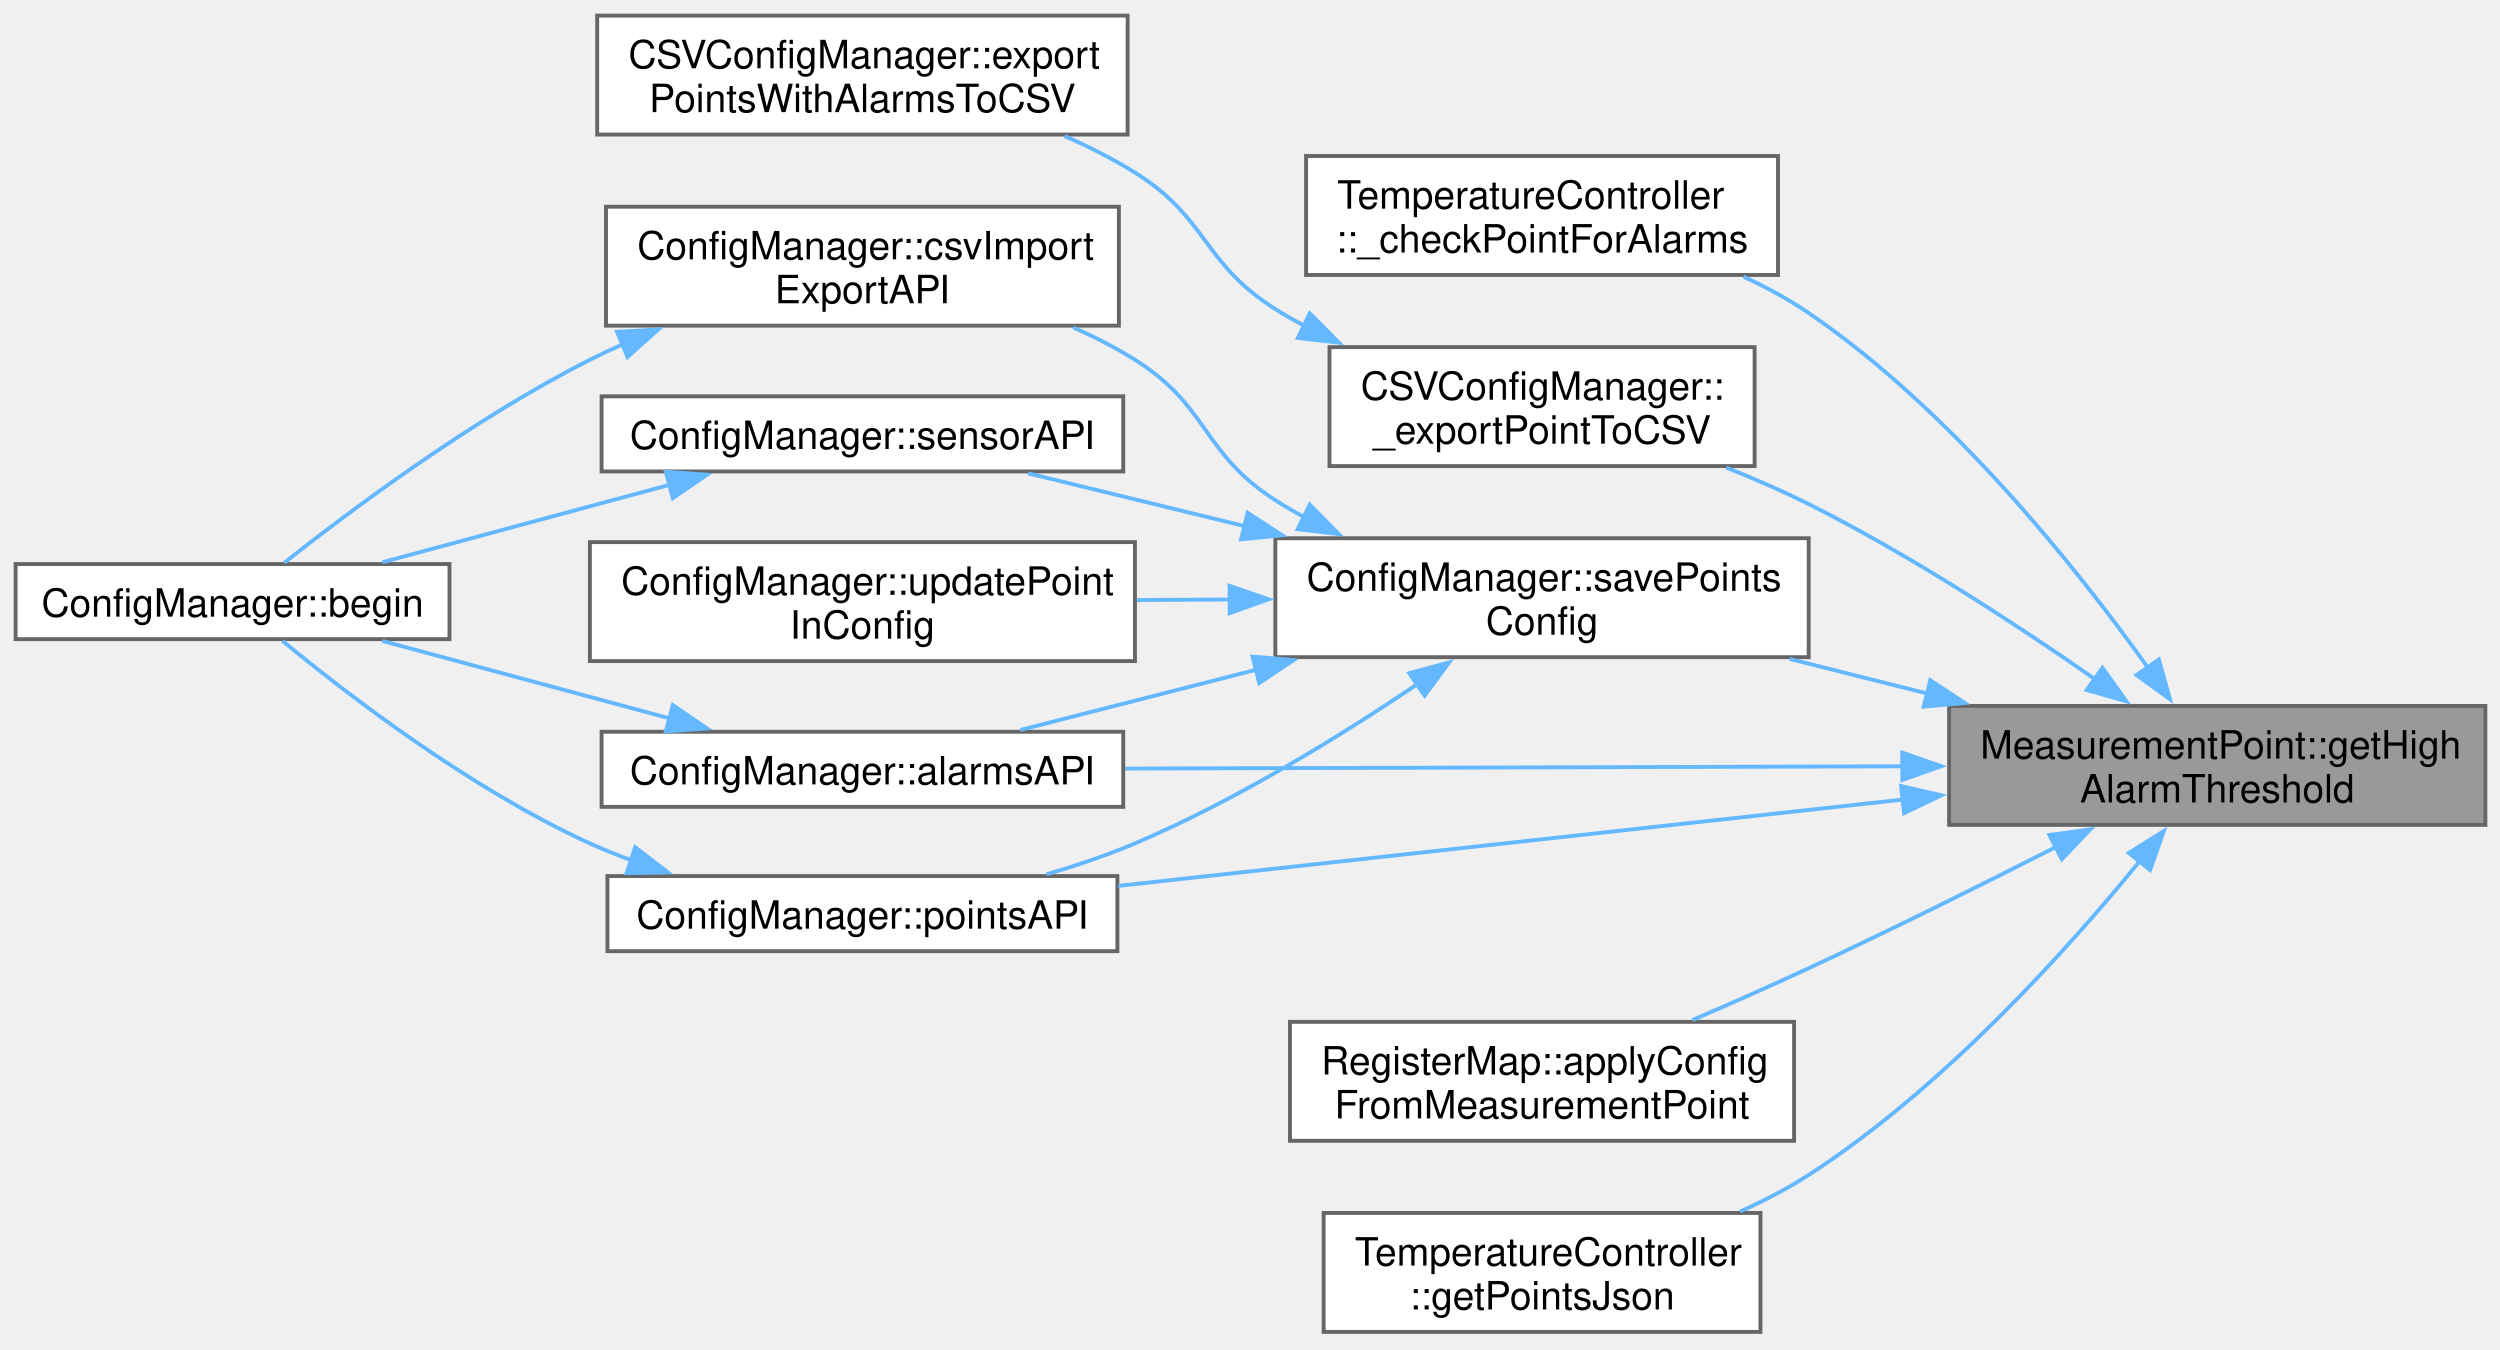
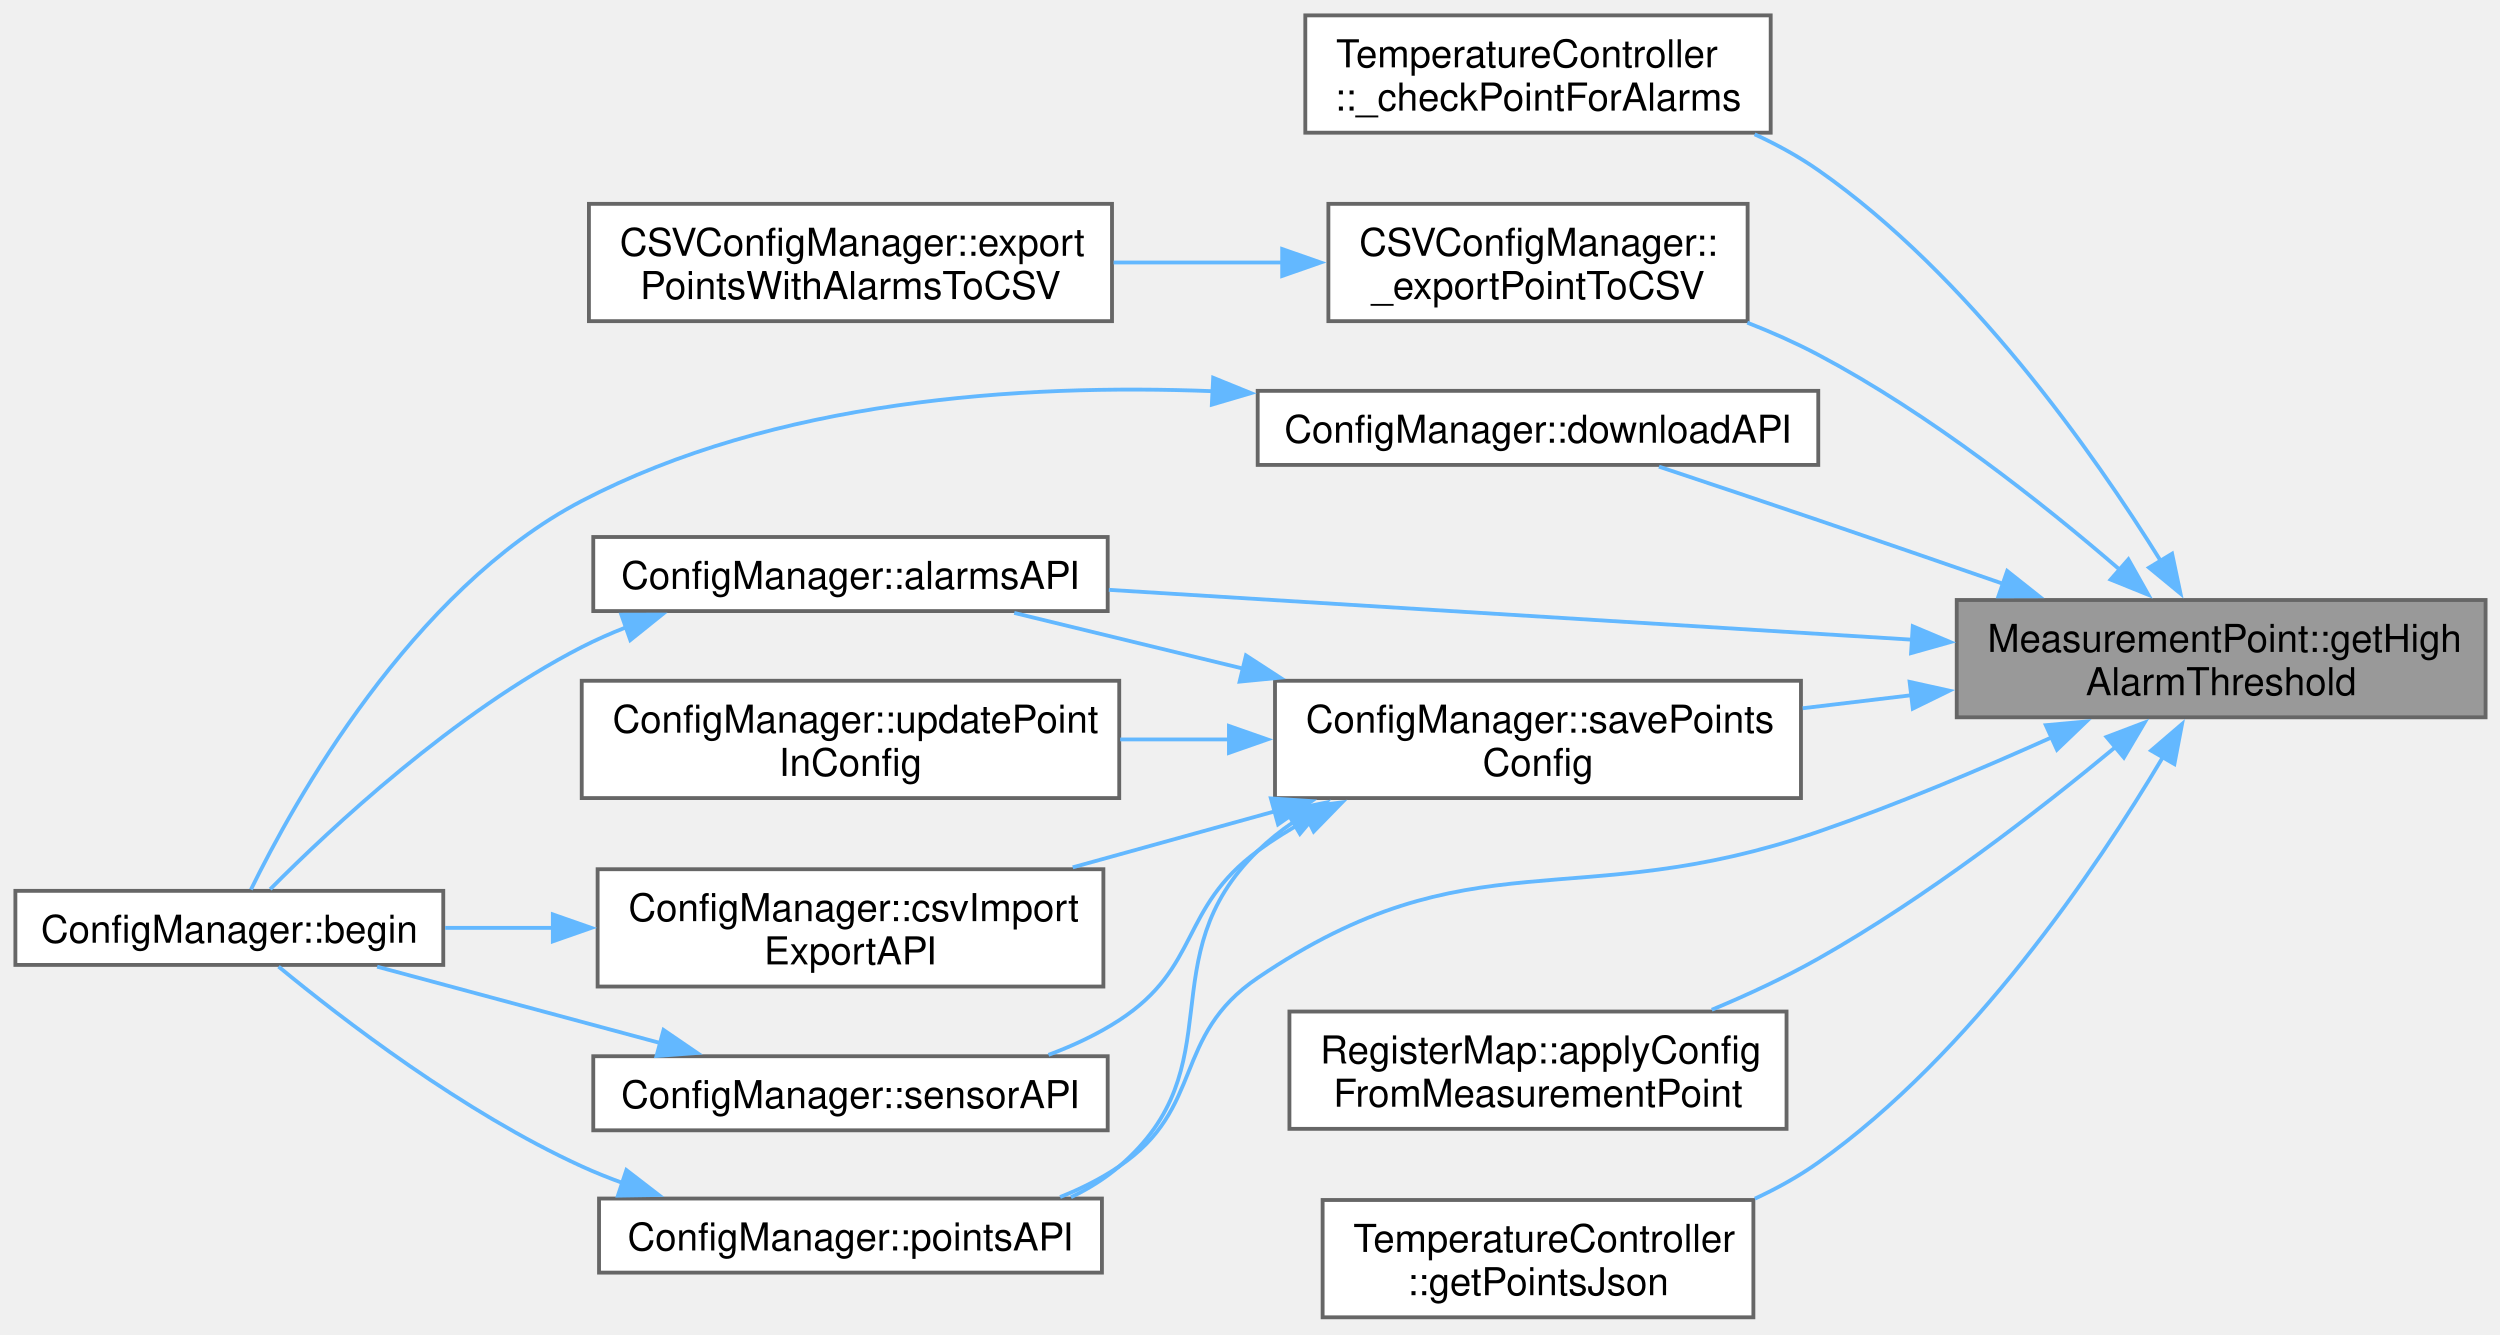
- <svg xmlns="http://www.w3.org/2000/svg" xmlns:xlink="http://www.w3.org/1999/xlink" width="641pt" height="346pt" viewBox="0.00 0.00 641.00 346.00">
-   <g id="graph0" class="graph" transform="scale(1 1) rotate(0) translate(4 341.5)">
+ <svg xmlns="http://www.w3.org/2000/svg" xmlns:xlink="http://www.w3.org/1999/xlink" width="650pt" height="347pt" viewBox="0.00 0.00 650.00 347.00">
+   <g id="graph0" class="graph" transform="scale(1 1) rotate(0) translate(4 342.5)">
    <g id="Node000001" class="node">
      <g id="a_Node000001">
        <a xlink:title="Get high alarm threshold.">
-           <polygon fill="#999999" stroke="#666666" points="633.25,-160.5 495.75,-160.5 495.75,-130 633.25,-130 633.25,-160.5" />
-           <text xml:space="preserve" text-anchor="start" x="503.75" y="-147" font-family="Helvetica,sans-Serif" font-size="10.00">MeasurementPoint::getHigh</text>
-           <text xml:space="preserve" text-anchor="middle" x="564.5" y="-135.75" font-family="Helvetica,sans-Serif" font-size="10.00">AlarmThreshold</text>
+           <polygon fill="#999999" stroke="#666666" points="642.25,-186.5 504.75,-186.5 504.75,-156 642.25,-156 642.25,-186.5" />
+           <text xml:space="preserve" text-anchor="start" x="512.75" y="-173" font-family="Helvetica,sans-Serif" font-size="10.00">MeasurementPoint::getHigh</text>
+           <text xml:space="preserve" text-anchor="middle" x="573.5" y="-161.75" font-family="Helvetica,sans-Serif" font-size="10.00">AlarmThreshold</text>
        </a>
      </g>
    </g>
    <g id="Node000002" class="node">
      <g id="a_Node000002">
        <a xlink:href="class_temperature_controller.html#a27da8ccc3effea555f440ce3e6f89b08" target="_top" xlink:title="Check measurement point for alarm conditions.">
-           <polygon fill="white" stroke="#666666" points="451.88,-301.5 330.88,-301.5 330.88,-271 451.88,-271 451.88,-301.5" />
-           <text xml:space="preserve" text-anchor="start" x="338.88" y="-288" font-family="Helvetica,sans-Serif" font-size="10.00">TemperatureController</text>
-           <text xml:space="preserve" text-anchor="middle" x="391.38" y="-276.75" font-family="Helvetica,sans-Serif" font-size="10.00">::_checkPointForAlarms</text>
+           <polygon fill="white" stroke="#666666" points="456.38,-338.5 335.38,-338.5 335.38,-308 456.38,-308 456.38,-338.5" />
+           <text xml:space="preserve" text-anchor="start" x="343.38" y="-325" font-family="Helvetica,sans-Serif" font-size="10.00">TemperatureController</text>
+           <text xml:space="preserve" text-anchor="middle" x="395.88" y="-313.75" font-family="Helvetica,sans-Serif" font-size="10.00">::_checkPointForAlarms</text>
        </a>
      </g>
    </g>
    <g id="edge1_Node000001_Node000002" class="edge">
      <g id="a_edge1_Node000001_Node000002">
        <a xlink:title=" ">
-           <path fill="none" stroke="#63b8ff" d="M546.83,-170.16C528.31,-196.13 496.18,-236.42 459.75,-261.25 454.6,-264.76 448.88,-267.86 443.03,-270.56" />
-           <polygon fill="#63b8ff" stroke="#63b8ff" points="549.53,-172.42 552.38,-162.21 543.79,-168.41 549.53,-172.42" />
+           <path fill="none" stroke="#63b8ff" d="M557.87,-196.52C540.16,-225.02 507.82,-270.93 468.75,-298.25 463.66,-301.81 458.02,-304.9 452.2,-307.58" />
+           <polygon fill="#63b8ff" stroke="#63b8ff" points="560.74,-198.54 562.93,-188.17 554.75,-194.91 560.74,-198.54" />
        </a>
      </g>
    </g>
    <g id="Node000003" class="node">
      <g id="a_Node000003">
        <a xlink:href="class_c_s_v_config_manager.html#a2c2673398051c26184c9197aa751a6b3" target="_top" xlink:title="Export single measurement point to CSV format.">
-           <polygon fill="white" stroke="#666666" points="445.88,-252.5 336.88,-252.5 336.88,-222 445.88,-222 445.88,-252.5" />
-           <text xml:space="preserve" text-anchor="start" x="344.88" y="-239" font-family="Helvetica,sans-Serif" font-size="10.00">CSVConfigManager::</text>
-           <text xml:space="preserve" text-anchor="middle" x="391.38" y="-227.75" font-family="Helvetica,sans-Serif" font-size="10.00">_exportPointToCSV</text>
+           <polygon fill="white" stroke="#666666" points="450.38,-289.5 341.38,-289.5 341.38,-259 450.38,-259 450.38,-289.5" />
+           <text xml:space="preserve" text-anchor="start" x="349.38" y="-276" font-family="Helvetica,sans-Serif" font-size="10.00">CSVConfigManager::</text>
+           <text xml:space="preserve" text-anchor="middle" x="395.88" y="-264.75" font-family="Helvetica,sans-Serif" font-size="10.00">_exportPointToCSV</text>
        </a>
      </g>
    </g>
    <g id="edge2_Node000001_Node000003" class="edge">
      <g id="a_edge2_Node000001_Node000003">
        <a xlink:title=" ">
-           <path fill="none" stroke="#63b8ff" d="M533.19,-167.34C513.04,-181.38 485.62,-199.29 459.75,-212.25 453.06,-215.6 445.8,-218.76 438.61,-221.62" />
-           <polygon fill="#63b8ff" stroke="#63b8ff" points="535.07,-170.3 541.22,-161.67 531.03,-164.58 535.07,-170.3" />
+           <path fill="none" stroke="#63b8ff" d="M547.19,-194.33C527.13,-211.65 497.73,-234.92 468.75,-250.25 462.94,-253.33 456.65,-256.12 450.3,-258.61" />
+           <polygon fill="#63b8ff" stroke="#63b8ff" points="549.38,-197.07 554.58,-187.84 544.76,-191.81 549.38,-197.07" />
        </a>
      </g>
    </g>
    <g id="Node000005" class="node">
      <g id="a_Node000005">
        <a xlink:href="class_config_manager.html#ae605c999fabc6344511f455618655326" target="_top" xlink:title="Setup alarms API endpoints.">
-           <polygon fill="white" stroke="#666666" points="284,-153.88 150.25,-153.88 150.25,-134.62 284,-134.62 284,-153.88" />
-           <text xml:space="preserve" text-anchor="middle" x="217.12" y="-140.38" font-family="Helvetica,sans-Serif" font-size="10.00">ConfigManager::alarmsAPI</text>
+           <polygon fill="white" stroke="#666666" points="284,-202.88 150.25,-202.88 150.25,-183.62 284,-183.62 284,-202.88" />
+           <text xml:space="preserve" text-anchor="middle" x="217.12" y="-189.38" font-family="Helvetica,sans-Serif" font-size="10.00">ConfigManager::alarmsAPI</text>
        </a>
      </g>
    </g>
    <g id="edge4_Node000001_Node000005" class="edge">
      <g id="a_edge4_Node000001_Node000005">
        <a xlink:title=" ">
-           <path fill="none" stroke="#63b8ff" d="M483.86,-145.02C423.44,-144.84 341.34,-144.61 284.46,-144.44" />
-           <polygon fill="#63b8ff" stroke="#63b8ff" points="483.74,-148.52 493.75,-145.05 483.76,-141.52 483.74,-148.52" />
+           <path fill="none" stroke="#63b8ff" d="M493.14,-176.18C430.27,-180.08 343.46,-185.47 284.3,-189.14" />
+           <polygon fill="#63b8ff" stroke="#63b8ff" points="493.32,-179.67 503.08,-175.56 492.88,-172.69 493.32,-179.67" />
        </a>
      </g>
    </g>
    <g id="Node000007" class="node">
      <g id="a_Node000007">
        <a xlink:href="class_register_map.html#a1f102e7d0dd51d4750c916fb6e32c37a" target="_top" xlink:title="Apply configuration from measurement point to registers.">
-           <polygon fill="white" stroke="#666666" points="456,-79.5 326.75,-79.5 326.75,-49 456,-49 456,-79.5" />
-           <text xml:space="preserve" text-anchor="start" x="334.75" y="-66" font-family="Helvetica,sans-Serif" font-size="10.00">RegisterMap::applyConfig</text>
-           <text xml:space="preserve" text-anchor="middle" x="391.38" y="-54.75" font-family="Helvetica,sans-Serif" font-size="10.00">FromMeasurementPoint</text>
+           <polygon fill="white" stroke="#666666" points="460.5,-79.5 331.25,-79.5 331.25,-49 460.5,-49 460.5,-79.5" />
+           <text xml:space="preserve" text-anchor="start" x="339.25" y="-66" font-family="Helvetica,sans-Serif" font-size="10.00">RegisterMap::applyConfig</text>
+           <text xml:space="preserve" text-anchor="middle" x="395.88" y="-54.75" font-family="Helvetica,sans-Serif" font-size="10.00">FromMeasurementPoint</text>
        </a>
      </g>
    </g>
    <g id="edge6_Node000001_Node000007" class="edge">
      <g id="a_edge6_Node000001_Node000007">
        <a xlink:title=" ">
-           <path fill="none" stroke="#63b8ff" d="M523.16,-124.35C504.07,-114.63 480.87,-103.08 459.75,-93.25 450.17,-88.79 439.72,-84.17 429.97,-79.97" />
-           <polygon fill="#63b8ff" stroke="#63b8ff" points="521.47,-127.41 531.96,-128.85 524.65,-121.18 521.47,-127.41" />
+           <path fill="none" stroke="#63b8ff" d="M546.14,-148.37C525.93,-131.6 496.83,-109.11 468.75,-93.25 460.08,-88.35 450.42,-83.86 441.06,-79.96" />
+           <polygon fill="#63b8ff" stroke="#63b8ff" points="543.7,-150.89 553.61,-154.65 548.21,-145.53 543.7,-150.89" />
        </a>
      </g>
    </g>
    <g id="Node000008" class="node">
      <g id="a_Node000008">
-         <a xlink:href="class_temperature_controller.html#add39ba7dad38449bbf1787a5c9c51ef9" target="_top" xlink:title="Get JSON representation of all measurement points.">
-           <polygon fill="white" stroke="#666666" points="447.38,-30.5 335.38,-30.5 335.38,0 447.38,0 447.38,-30.5" />
-           <text xml:space="preserve" text-anchor="start" x="343.38" y="-17" font-family="Helvetica,sans-Serif" font-size="10.00">TemperatureController</text>
-           <text xml:space="preserve" text-anchor="middle" x="391.38" y="-5.75" font-family="Helvetica,sans-Serif" font-size="10.00">::getPointsJson</text>
+         <a xlink:href="class_config_manager.html#a3b28982c79587a287c8ddf0acf47f71d" target="_top" xlink:title="Setup file download API endpoints.">
+           <polygon fill="white" stroke="#666666" points="468.75,-240.88 323,-240.88 323,-221.62 468.75,-221.62 468.75,-240.88" />
+           <text xml:space="preserve" text-anchor="middle" x="395.88" y="-227.38" font-family="Helvetica,sans-Serif" font-size="10.00">ConfigManager::downloadAPI</text>
        </a>
      </g>
    </g>
    <g id="edge7_Node000001_Node000008" class="edge">
      <g id="a_edge7_Node000001_Node000008">
        <a xlink:title=" ">
-           <path fill="none" stroke="#63b8ff" d="M544.56,-120.62C525.39,-97.15 493.81,-62.24 459.75,-40.25 454.3,-36.73 448.28,-33.61 442.16,-30.87" />
-           <polygon fill="#63b8ff" stroke="#63b8ff" points="541.82,-122.79 550.8,-128.42 547.28,-118.42 541.82,-122.79" />
+           <path fill="none" stroke="#63b8ff" d="M517.05,-190.63C501.44,-196.04 484.44,-201.91 468.75,-207.25 455.18,-211.87 440.13,-216.91 427.33,-221.17" />
+           <polygon fill="#63b8ff" stroke="#63b8ff" points="517.87,-194.04 526.17,-187.46 515.58,-187.43 517.87,-194.04" />
        </a>
      </g>
    </g>
    <g id="Node000009" class="node">
      <g id="a_Node000009">
-         <a xlink:href="class_config_manager.html#a471a844085c27f3a8a8f9394d9c14677" target="_top" xlink:title="Setup measurement points API endpoints.">
-           <polygon fill="white" stroke="#666666" points="282.5,-116.88 151.75,-116.88 151.75,-97.62 282.5,-97.62 282.5,-116.88" />
-           <text xml:space="preserve" text-anchor="middle" x="217.12" y="-103.38" font-family="Helvetica,sans-Serif" font-size="10.00">ConfigManager::pointsAPI</text>
-         </a>
-       </g>
-     </g>
-     <g id="edge8_Node000001_Node000009" class="edge">
-       <g id="a_edge8_Node000001_Node000009">
-         <a xlink:title=" ">
-           <path fill="none" stroke="#63b8ff" d="M484.13,-136.52C423.06,-129.8 339.74,-120.63 282.71,-114.36" />
-           <polygon fill="#63b8ff" stroke="#63b8ff" points="483.44,-139.96 493.76,-137.58 484.2,-133 483.44,-139.96" />
+         <a xlink:href="class_temperature_controller.html#add39ba7dad38449bbf1787a5c9c51ef9" target="_top" xlink:title="Get JSON representation of all measurement points.">
+           <polygon fill="white" stroke="#666666" points="451.88,-30.5 339.88,-30.5 339.88,0 451.88,0 451.88,-30.5" />
+           <text xml:space="preserve" text-anchor="start" x="347.88" y="-17" font-family="Helvetica,sans-Serif" font-size="10.00">TemperatureController</text>
+           <text xml:space="preserve" text-anchor="middle" x="395.88" y="-5.75" font-family="Helvetica,sans-Serif" font-size="10.00">::getPointsJson</text>
+         </a>
+       </g>
+     </g>
+     <g id="edge9_Node000001_Node000009" class="edge">
+       <g id="a_edge9_Node000001_Node000009">
+         <a xlink:title=" ">
+           <path fill="none" stroke="#63b8ff" d="M558.34,-145.63C540.87,-116.26 508.56,-68.54 468.75,-40.25 463.69,-36.65 458.06,-33.53 452.25,-30.84" />
+           <polygon fill="#63b8ff" stroke="#63b8ff" points="555.28,-147.35 563.33,-154.25 561.34,-143.84 555.28,-147.35" />
        </a>
      </g>
    </g>
    <g id="Node000010" class="node">
      <g id="a_Node000010">
-         <a xlink:href="class_config_manager.html#a55b79da91c57039c483ddf5fceabbd64" target="_top" xlink:title="Save measurement points configuration to file.">
-           <polygon fill="white" stroke="#666666" points="459.75,-203.5 323,-203.5 323,-173 459.75,-173 459.75,-203.5" />
-           <text xml:space="preserve" text-anchor="start" x="331" y="-190" font-family="Helvetica,sans-Serif" font-size="10.00">ConfigManager::savePoints</text>
-           <text xml:space="preserve" text-anchor="middle" x="391.38" y="-178.75" font-family="Helvetica,sans-Serif" font-size="10.00">Config</text>
+         <a xlink:href="class_config_manager.html#a471a844085c27f3a8a8f9394d9c14677" target="_top" xlink:title="Setup measurement points API endpoints.">
+           <polygon fill="white" stroke="#666666" points="282.5,-30.88 151.75,-30.88 151.75,-11.62 282.5,-11.62 282.5,-30.88" />
+           <text xml:space="preserve" text-anchor="middle" x="217.12" y="-17.38" font-family="Helvetica,sans-Serif" font-size="10.00">ConfigManager::pointsAPI</text>
        </a>
      </g>
    </g>
    <g id="edge10_Node000001_Node000010" class="edge">
      <g id="a_edge10_Node000001_Node000010">
        <a xlink:title=" ">
-           <path fill="none" stroke="#63b8ff" d="M490.11,-163.69C478.38,-166.64 466.33,-169.67 454.88,-172.54" />
-           <polygon fill="#63b8ff" stroke="#63b8ff" points="490.92,-167.1 499.77,-161.26 489.22,-160.31 490.92,-167.1" />
+           <path fill="none" stroke="#63b8ff" d="M529.43,-150.79C511,-142.51 489.08,-133.26 468.75,-126.25 405.47,-104.42 378.4,-125.83 323,-88.25 300.64,-73.08 309.36,-54.43 287,-39.25 282.3,-36.06 277.06,-33.43 271.63,-31.27" />
+           <polygon fill="#63b8ff" stroke="#63b8ff" points="527.91,-153.95 538.46,-154.91 530.81,-147.58 527.91,-153.95" />
+         </a>
+       </g>
+     </g>
+     <g id="Node000011" class="node">
+       <g id="a_Node000011">
+         <a xlink:href="class_config_manager.html#a55b79da91c57039c483ddf5fceabbd64" target="_top" xlink:title="Save measurement points configuration to file.">
+           <polygon fill="white" stroke="#666666" points="464.25,-165.5 327.5,-165.5 327.5,-135 464.25,-135 464.25,-165.5" />
+           <text xml:space="preserve" text-anchor="start" x="335.5" y="-152" font-family="Helvetica,sans-Serif" font-size="10.00">ConfigManager::savePoints</text>
+           <text xml:space="preserve" text-anchor="middle" x="395.88" y="-140.75" font-family="Helvetica,sans-Serif" font-size="10.00">Config</text>
+         </a>
+       </g>
+     </g>
+     <g id="edge12_Node000001_Node000011" class="edge">
+       <g id="a_edge12_Node000001_Node000011">
+         <a xlink:title=" ">
+           <path fill="none" stroke="#63b8ff" d="M492.94,-161.74C483.51,-160.61 473.95,-159.47 464.7,-158.36" />
+           <polygon fill="#63b8ff" stroke="#63b8ff" points="492.5,-165.21 502.84,-162.92 493.33,-158.26 492.5,-165.21" />
        </a>
      </g>
    </g>
    <g id="Node000004" class="node">
      <g id="a_Node000004">
        <a xlink:href="class_c_s_v_config_manager.html#a1c6cbc4c8a132762bf16a8ce9f7d0bfc" target="_top" xlink:title="Export measurement points with alarm configuration to CSV.">
-           <polygon fill="white" stroke="#666666" points="285.12,-337.5 149.12,-337.5 149.12,-307 285.12,-307 285.12,-337.5" />
-           <text xml:space="preserve" text-anchor="start" x="157.12" y="-324" font-family="Helvetica,sans-Serif" font-size="10.00">CSVConfigManager::export</text>
-           <text xml:space="preserve" text-anchor="middle" x="217.12" y="-312.75" font-family="Helvetica,sans-Serif" font-size="10.00">PointsWithAlarmsToCSV</text>
+           <polygon fill="white" stroke="#666666" points="285.12,-289.5 149.12,-289.5 149.12,-259 285.12,-259 285.12,-289.5" />
+           <text xml:space="preserve" text-anchor="start" x="157.12" y="-276" font-family="Helvetica,sans-Serif" font-size="10.00">CSVConfigManager::export</text>
+           <text xml:space="preserve" text-anchor="middle" x="217.12" y="-264.75" font-family="Helvetica,sans-Serif" font-size="10.00">PointsWithAlarmsToCSV</text>
        </a>
      </g>
    </g>
    <g id="edge3_Node000003_Node000004" class="edge">
      <g id="a_edge3_Node000003_Node000004">
        <a xlink:title=" ">
-           <path fill="none" stroke="#63b8ff" d="M330.48,-257.92C327.91,-259.29 325.4,-260.73 323,-262.25 304.13,-274.17 305.91,-285.4 287,-297.25 281.39,-300.76 275.22,-303.88 268.95,-306.62" />
-           <polygon fill="#63b8ff" stroke="#63b8ff" points="331.83,-261.15 339.3,-253.64 328.77,-254.85 331.83,-261.15" />
+           <path fill="none" stroke="#63b8ff" d="M329.58,-274.25C315.22,-274.25 299.98,-274.25 285.53,-274.25" />
+           <polygon fill="#63b8ff" stroke="#63b8ff" points="329.37,-277.75 339.37,-274.25 329.37,-270.75 329.37,-277.75" />
        </a>
      </g>
    </g>
    <g id="Node000006" class="node">
      <g id="a_Node000006">
        <a xlink:href="class_config_manager.html#a0497343220fc493f5cf9574922508908" target="_top" xlink:title="Initialize the configuration system.">
-           <polygon fill="white" stroke="#666666" points="111.25,-196.88 0,-196.88 0,-177.62 111.25,-177.62 111.25,-196.88" />
-           <text xml:space="preserve" text-anchor="middle" x="55.62" y="-183.38" font-family="Helvetica,sans-Serif" font-size="10.00">ConfigManager::begin</text>
+           <polygon fill="white" stroke="#666666" points="111.25,-110.88 0,-110.88 0,-91.62 111.25,-91.62 111.25,-110.88" />
+           <text xml:space="preserve" text-anchor="middle" x="55.62" y="-97.38" font-family="Helvetica,sans-Serif" font-size="10.00">ConfigManager::begin</text>
        </a>
      </g>
    </g>
    <g id="edge5_Node000005_Node000006" class="edge">
      <g id="a_edge5_Node000005_Node000006">
        <a xlink:title=" ">
-           <path fill="none" stroke="#63b8ff" d="M167.85,-157.26C144.18,-163.65 116.09,-171.22 94.06,-177.16" />
-           <polygon fill="#63b8ff" stroke="#63b8ff" points="168.52,-160.71 177.27,-154.73 166.7,-153.95 168.52,-160.71" />
-         </a>
-       </g>
-     </g>
-     <g id="edge9_Node000009_Node000006" class="edge">
-       <g id="a_edge9_Node000009_Node000006">
-         <a xlink:title=" ">
-           <path fill="none" stroke="#63b8ff" d="M158.09,-120.85C154.37,-122.2 150.73,-123.66 147.25,-125.25 116.55,-139.25 84.98,-163.53 68.42,-177.18" />
-           <polygon fill="#63b8ff" stroke="#63b8ff" points="158.86,-124.28 167.26,-117.81 156.66,-117.63 158.86,-124.28" />
-         </a>
-       </g>
-     </g>
-     <g id="edge11_Node000010_Node000005" class="edge">
-       <g id="a_edge11_Node000010_Node000005">
-         <a xlink:title=" ">
-           <path fill="none" stroke="#63b8ff" d="M318.13,-169.79C297.41,-164.5 275.58,-158.93 257.63,-154.34" />
-           <polygon fill="#63b8ff" stroke="#63b8ff" points="317.14,-173.15 327.69,-172.24 318.87,-166.37 317.14,-173.15" />
-         </a>
-       </g>
-     </g>
-     <g id="edge14_Node000010_Node000009" class="edge">
-       <g id="a_edge14_Node000010_Node000009">
-         <a xlink:title=" ">
-           <path fill="none" stroke="#63b8ff" d="M359.35,-166.04C339.46,-152.65 312.65,-136.14 287,-125.25 279.83,-122.21 272.02,-119.57 264.32,-117.33" />
-           <polygon fill="#63b8ff" stroke="#63b8ff" points="357.33,-168.89 367.55,-171.66 361.28,-163.12 357.33,-168.89" />
-         </a>
-       </g>
-     </g>
-     <g id="Node000011" class="node">
-       <g id="a_Node000011">
-         <a xlink:href="class_config_manager.html#a9b7af07b85bf9cc3ac05603db6e89fd2" target="_top" xlink:title="Setup CSV import/export API endpoints.">
-           <polygon fill="white" stroke="#666666" points="282.88,-288.5 151.38,-288.5 151.38,-258 282.88,-258 282.88,-288.5" />
-           <text xml:space="preserve" text-anchor="start" x="159.38" y="-275" font-family="Helvetica,sans-Serif" font-size="10.00">ConfigManager::csvImport</text>
-           <text xml:space="preserve" text-anchor="middle" x="217.12" y="-263.75" font-family="Helvetica,sans-Serif" font-size="10.00">ExportAPI</text>
-         </a>
-       </g>
-     </g>
-     <g id="edge12_Node000010_Node000011" class="edge">
-       <g id="a_edge12_Node000010_Node000011">
-         <a xlink:title=" ">
-           <path fill="none" stroke="#63b8ff" d="M330.45,-208.88C327.89,-210.26 325.39,-211.72 323,-213.25 303.95,-225.47 306.17,-237.22 287,-249.25 282.07,-252.35 276.68,-255.1 271.17,-257.55" />
-           <polygon fill="#63b8ff" stroke="#63b8ff" points="331.81,-212.11 339.25,-204.57 328.73,-205.82 331.81,-212.11" />
+           <path fill="none" stroke="#63b8ff" d="M158.85,-179.43C154.85,-177.87 150.94,-176.14 147.25,-174.25 114.17,-157.29 81.82,-127 66.25,-111.3" />
+           <polygon fill="#63b8ff" stroke="#63b8ff" points="157.55,-182.68 168.14,-182.71 159.88,-176.08 157.55,-182.68" />
+         </a>
+       </g>
+     </g>
+     <g id="edge8_Node000008_Node000006" class="edge">
+       <g id="a_edge8_Node000008_Node000006">
+         <a xlink:title=" ">
+           <path fill="none" stroke="#63b8ff" d="M311.27,-240.79C261.03,-242.77 197.33,-238.41 147.25,-212.25 102.93,-189.1 72.34,-133.87 61.24,-111.21" />
+           <polygon fill="#63b8ff" stroke="#63b8ff" points="311.43,-244.28 321.25,-240.29 311.08,-237.29 311.43,-244.28" />
+         </a>
+       </g>
+     </g>
+     <g id="edge11_Node000010_Node000006" class="edge">
+       <g id="a_edge11_Node000010_Node000006">
+         <a xlink:title=" ">
+           <path fill="none" stroke="#63b8ff" d="M158.09,-34.85C154.37,-36.2 150.73,-37.66 147.25,-39.25 116.55,-53.25 84.98,-77.53 68.42,-91.18" />
+           <polygon fill="#63b8ff" stroke="#63b8ff" points="158.86,-38.28 167.26,-31.81 156.66,-31.63 158.86,-38.28" />
+         </a>
+       </g>
+     </g>
+     <g id="edge13_Node000011_Node000005" class="edge">
+       <g id="a_edge13_Node000011_Node000005">
+         <a xlink:title=" ">
+           <path fill="none" stroke="#63b8ff" d="M319.4,-168.61C298.94,-173.59 277.53,-178.8 259.7,-183.14" />
+           <polygon fill="#63b8ff" stroke="#63b8ff" points="319.95,-172.08 328.84,-166.31 318.3,-165.28 319.95,-172.08" />
+         </a>
+       </g>
+     </g>
+     <g id="edge16_Node000011_Node000010" class="edge">
+       <g id="a_edge16_Node000011_Node000010">
+         <a xlink:title=" ">
+           <path fill="none" stroke="#63b8ff" d="M332.3,-128.78C328.97,-126.51 325.84,-124 323,-121.25 294.43,-93.53 317.28,-65.08 287,-39.25 283.24,-36.04 278.97,-33.4 274.45,-31.22" />
+           <polygon fill="#63b8ff" stroke="#63b8ff" points="330.4,-131.73 340.78,-133.83 333.98,-125.71 330.4,-131.73" />
        </a>
      </g>
    </g>
    <g id="Node000012" class="node">
      <g id="a_Node000012">
-         <a xlink:href="class_config_manager.html#a45b1ce1f09401af0b6f700cf4388b233" target="_top" xlink:title="Setup sensor-related API endpoints.">
-           <polygon fill="white" stroke="#666666" points="284,-239.88 150.25,-239.88 150.25,-220.62 284,-220.62 284,-239.88" />
-           <text xml:space="preserve" text-anchor="middle" x="217.12" y="-226.38" font-family="Helvetica,sans-Serif" font-size="10.00">ConfigManager::sensorAPI</text>
-         </a>
-       </g>
-     </g>
-     <g id="edge15_Node000010_Node000012" class="edge">
-       <g id="a_edge15_Node000010_Node000012">
-         <a xlink:title=" ">
-           <path fill="none" stroke="#63b8ff" d="M315.13,-206.6C296.06,-211.25 276.28,-216.07 259.59,-220.14" />
-           <polygon fill="#63b8ff" stroke="#63b8ff" points="315.88,-210.02 324.76,-204.25 314.22,-203.22 315.88,-210.02" />
+         <a xlink:href="class_config_manager.html#a9b7af07b85bf9cc3ac05603db6e89fd2" target="_top" xlink:title="Setup CSV import/export API endpoints.">
+           <polygon fill="white" stroke="#666666" points="282.88,-116.5 151.38,-116.5 151.38,-86 282.88,-86 282.88,-116.5" />
+           <text xml:space="preserve" text-anchor="start" x="159.38" y="-103" font-family="Helvetica,sans-Serif" font-size="10.00">ConfigManager::csvImport</text>
+           <text xml:space="preserve" text-anchor="middle" x="217.12" y="-91.75" font-family="Helvetica,sans-Serif" font-size="10.00">ExportAPI</text>
+         </a>
+       </g>
+     </g>
+     <g id="edge14_Node000011_Node000012" class="edge">
+       <g id="a_edge14_Node000011_Node000012">
+         <a xlink:title=" ">
+           <path fill="none" stroke="#63b8ff" d="M327.79,-131.65C310.36,-126.82 291.75,-121.66 274.91,-116.99" />
+           <polygon fill="#63b8ff" stroke="#63b8ff" points="326.43,-134.91 337.01,-134.21 328.3,-128.16 326.43,-134.91" />
        </a>
      </g>
    </g>
    <g id="Node000013" class="node">
      <g id="a_Node000013">
+         <a xlink:href="class_config_manager.html#a45b1ce1f09401af0b6f700cf4388b233" target="_top" xlink:title="Setup sensor-related API endpoints.">
+           <polygon fill="white" stroke="#666666" points="284,-67.88 150.25,-67.88 150.25,-48.62 284,-48.62 284,-67.88" />
+           <text xml:space="preserve" text-anchor="middle" x="217.12" y="-54.38" font-family="Helvetica,sans-Serif" font-size="10.00">ConfigManager::sensorAPI</text>
+         </a>
+       </g>
+     </g>
+     <g id="edge17_Node000011_Node000013" class="edge">
+       <g id="a_edge17_Node000011_Node000013">
+         <a xlink:title=" ">
+           <path fill="none" stroke="#63b8ff" d="M336.09,-129.49C331.5,-126.99 327.07,-124.25 323,-121.25 302.65,-106.28 308.17,-91.04 287,-77.25 281.39,-73.6 275.08,-70.64 268.61,-68.24" />
+           <polygon fill="#63b8ff" stroke="#63b8ff" points="334.44,-132.58 344.96,-133.89 337.56,-126.31 334.44,-132.58" />
+         </a>
+       </g>
+     </g>
+     <g id="Node000014" class="node">
+       <g id="a_Node000014">
        <a xlink:href="class_config_manager.html#a0daf50bbd376beb24a5400a86e893338" target="_top" xlink:title="Update a measurement point in configuration.">
-           <polygon fill="white" stroke="#666666" points="287,-202.5 147.25,-202.5 147.25,-172 287,-172 287,-202.5" />
-           <text xml:space="preserve" text-anchor="start" x="155.25" y="-189" font-family="Helvetica,sans-Serif" font-size="10.00">ConfigManager::updatePoint</text>
-           <text xml:space="preserve" text-anchor="middle" x="217.12" y="-177.75" font-family="Helvetica,sans-Serif" font-size="10.00">InConfig</text>
-         </a>
-       </g>
-     </g>
-     <g id="edge17_Node000010_Node000013" class="edge">
-       <g id="a_edge17_Node000010_Node000013">
-         <a xlink:title=" ">
-           <path fill="none" stroke="#63b8ff" d="M311.54,-187.79C303.51,-187.75 295.41,-187.7 287.5,-187.65" />
-           <polygon fill="#63b8ff" stroke="#63b8ff" points="311.26,-191.29 321.28,-187.85 311.3,-184.29 311.26,-191.29" />
-         </a>
-       </g>
-     </g>
-     <g id="edge13_Node000011_Node000006" class="edge">
-       <g id="a_edge13_Node000011_Node000006">
-         <a xlink:title=" ">
-           <path fill="none" stroke="#63b8ff" d="M155.64,-253.22C152.78,-251.95 149.96,-250.62 147.25,-249.25 117.3,-234.13 85.7,-210.49 68.87,-197.2" />
-           <polygon fill="#63b8ff" stroke="#63b8ff" points="154.21,-256.42 164.79,-257.03 156.9,-249.96 154.21,-256.42" />
-         </a>
-       </g>
-     </g>
-     <g id="edge16_Node000012_Node000006" class="edge">
-       <g id="a_edge16_Node000012_Node000006">
-         <a xlink:title=" ">
-           <path fill="none" stroke="#63b8ff" d="M167.85,-217.24C144.18,-210.85 116.09,-203.28 94.06,-197.34" />
-           <polygon fill="#63b8ff" stroke="#63b8ff" points="166.7,-220.55 177.27,-219.77 168.52,-213.79 166.7,-220.55" />
+           <polygon fill="white" stroke="#666666" points="287,-165.5 147.25,-165.5 147.25,-135 287,-135 287,-165.5" />
+           <text xml:space="preserve" text-anchor="start" x="155.25" y="-152" font-family="Helvetica,sans-Serif" font-size="10.00">ConfigManager::updatePoint</text>
+           <text xml:space="preserve" text-anchor="middle" x="217.12" y="-140.75" font-family="Helvetica,sans-Serif" font-size="10.00">InConfig</text>
+         </a>
+       </g>
+     </g>
+     <g id="edge19_Node000011_Node000014" class="edge">
+       <g id="a_edge19_Node000011_Node000014">
+         <a xlink:title=" ">
+           <path fill="none" stroke="#63b8ff" d="M315.6,-150.25C306.14,-150.25 296.54,-150.25 287.24,-150.25" />
+           <polygon fill="#63b8ff" stroke="#63b8ff" points="315.53,-153.75 325.53,-150.25 315.53,-146.75 315.53,-153.75" />
+         </a>
+       </g>
+     </g>
+     <g id="edge15_Node000012_Node000006" class="edge">
+       <g id="a_edge15_Node000012_Node000006">
+         <a xlink:title=" ">
+           <path fill="none" stroke="#63b8ff" d="M139.78,-101.25C130.32,-101.25 120.79,-101.25 111.74,-101.25" />
+           <polygon fill="#63b8ff" stroke="#63b8ff" points="139.74,-104.75 149.74,-101.25 139.74,-97.75 139.74,-104.75" />
+         </a>
+       </g>
+     </g>
+     <g id="edge18_Node000013_Node000006" class="edge">
+       <g id="a_edge18_Node000013_Node000006">
+         <a xlink:title=" ">
+           <path fill="none" stroke="#63b8ff" d="M167.85,-71.26C144.18,-77.65 116.09,-85.22 94.06,-91.16" />
+           <polygon fill="#63b8ff" stroke="#63b8ff" points="168.52,-74.71 177.27,-68.73 166.7,-67.95 168.52,-74.71" />
        </a>
      </g>
    </g>
  </g>
</svg>
